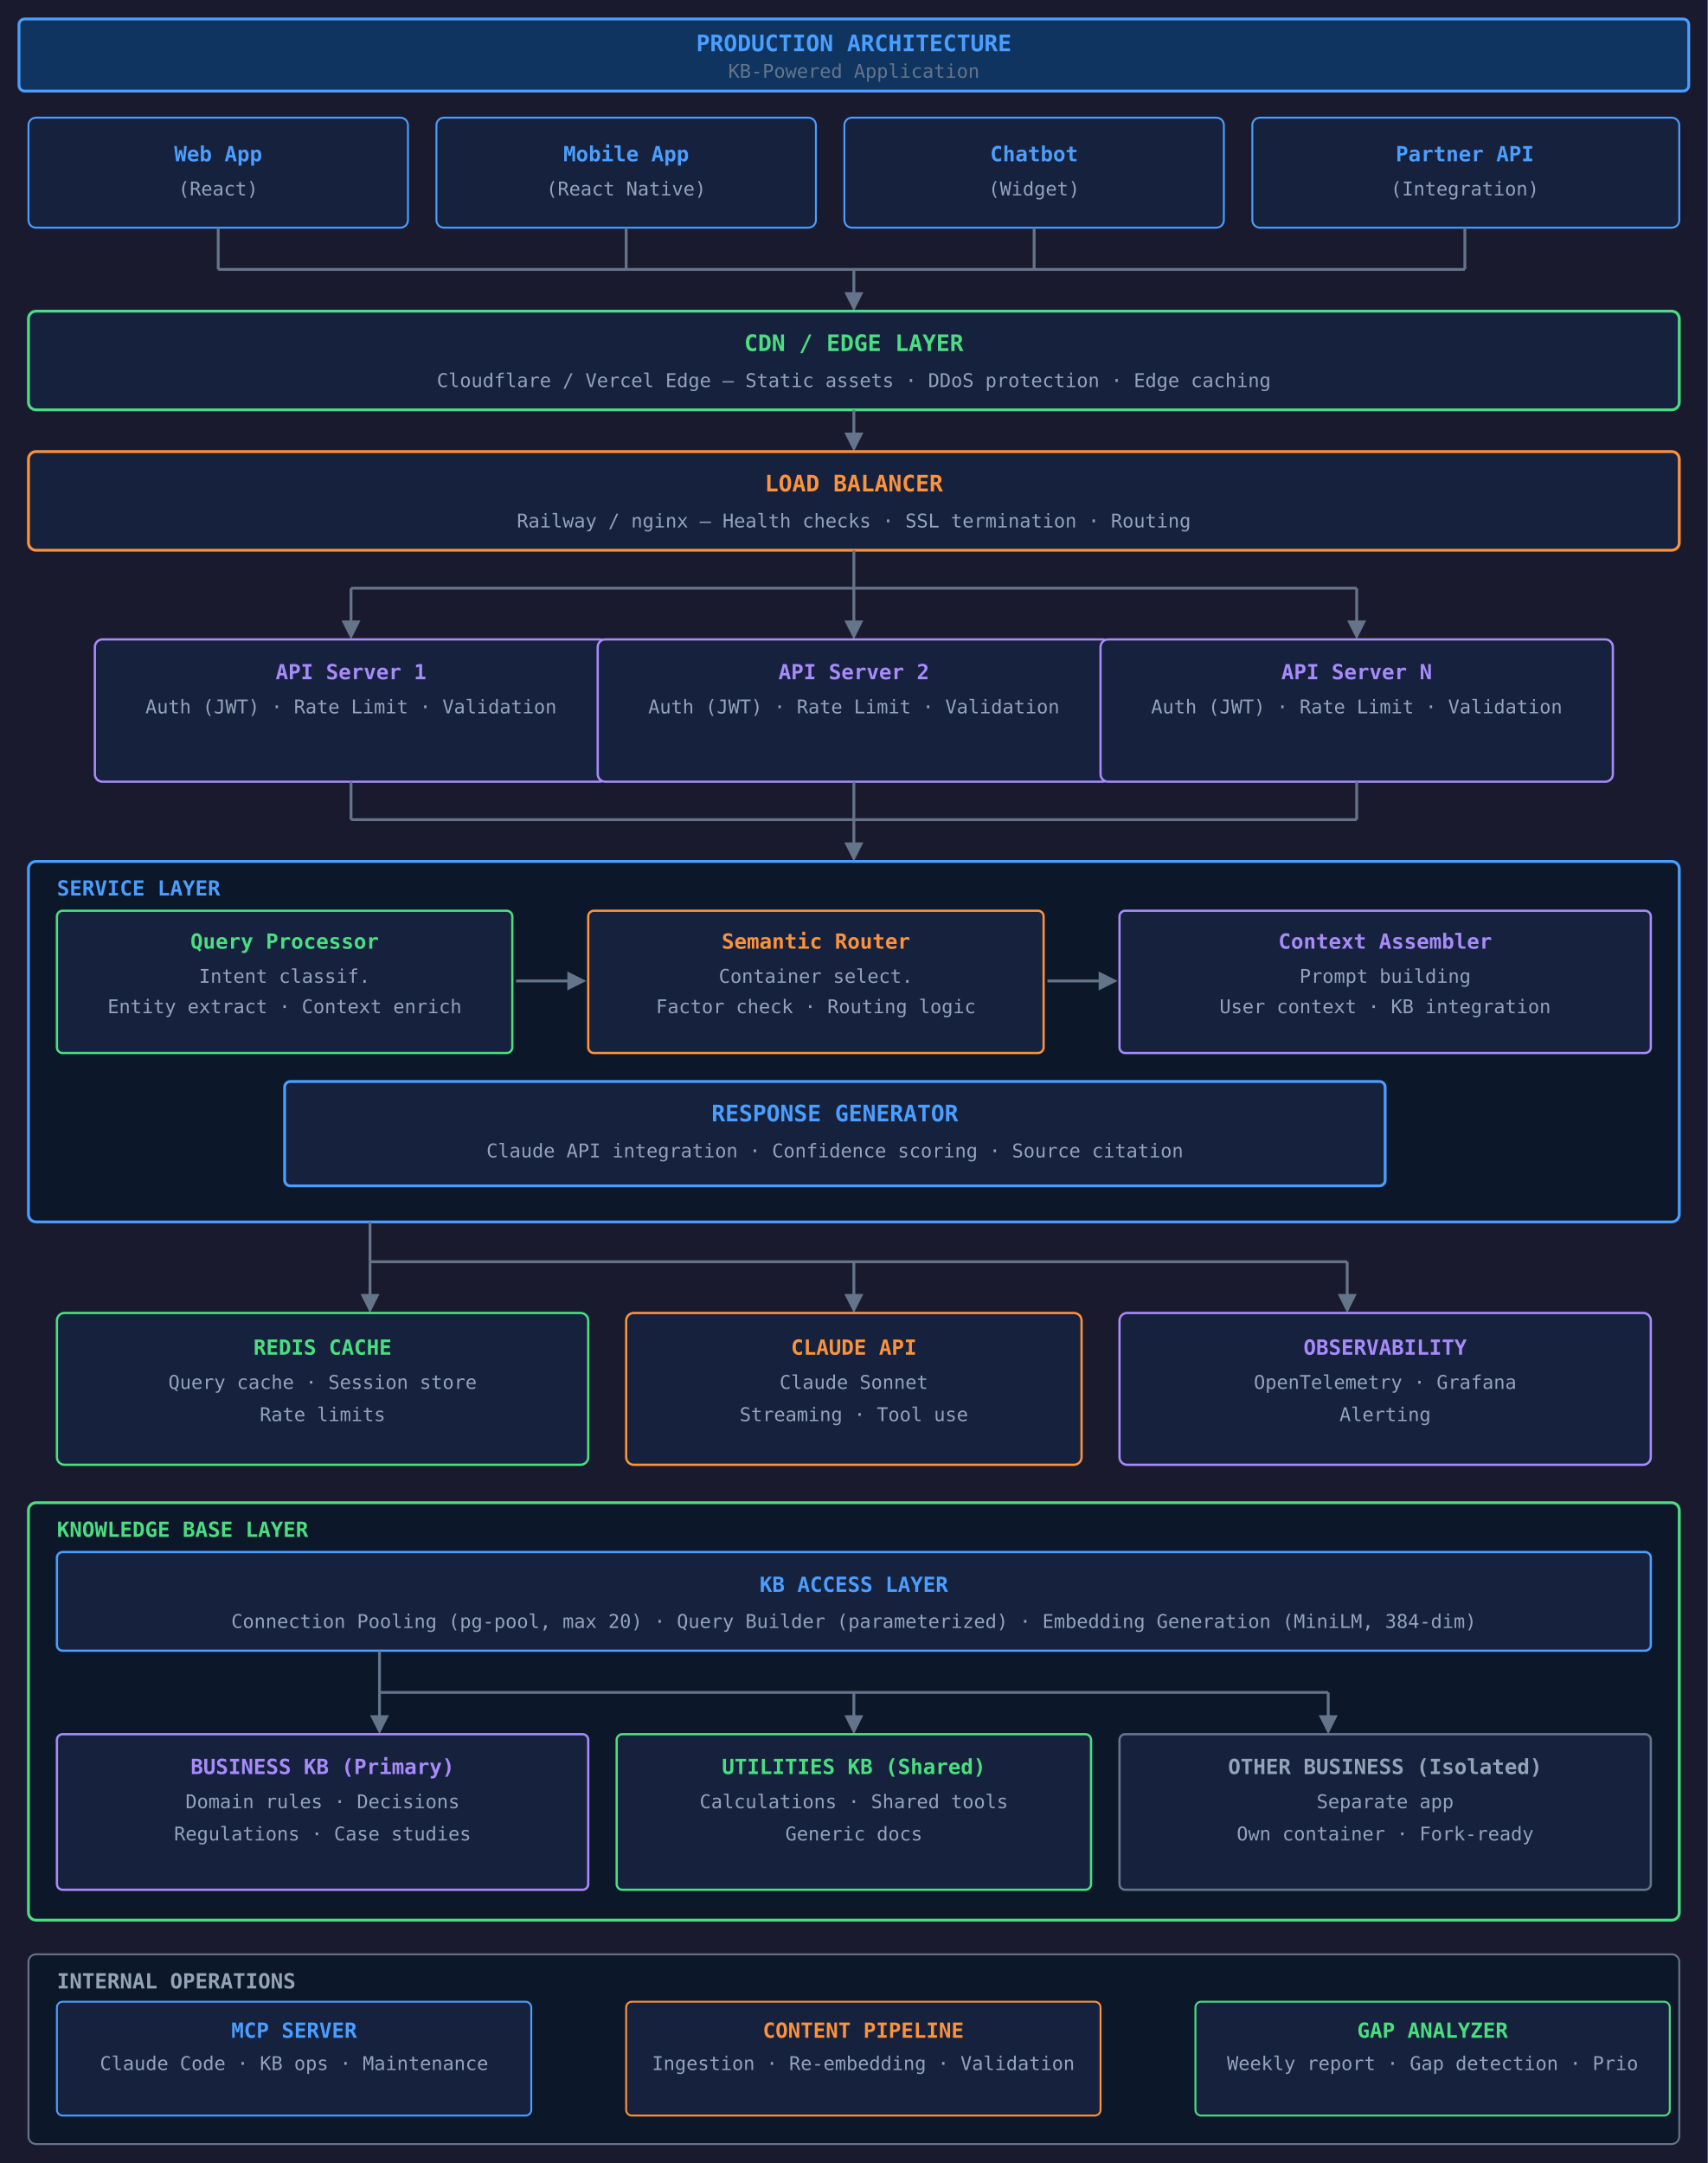
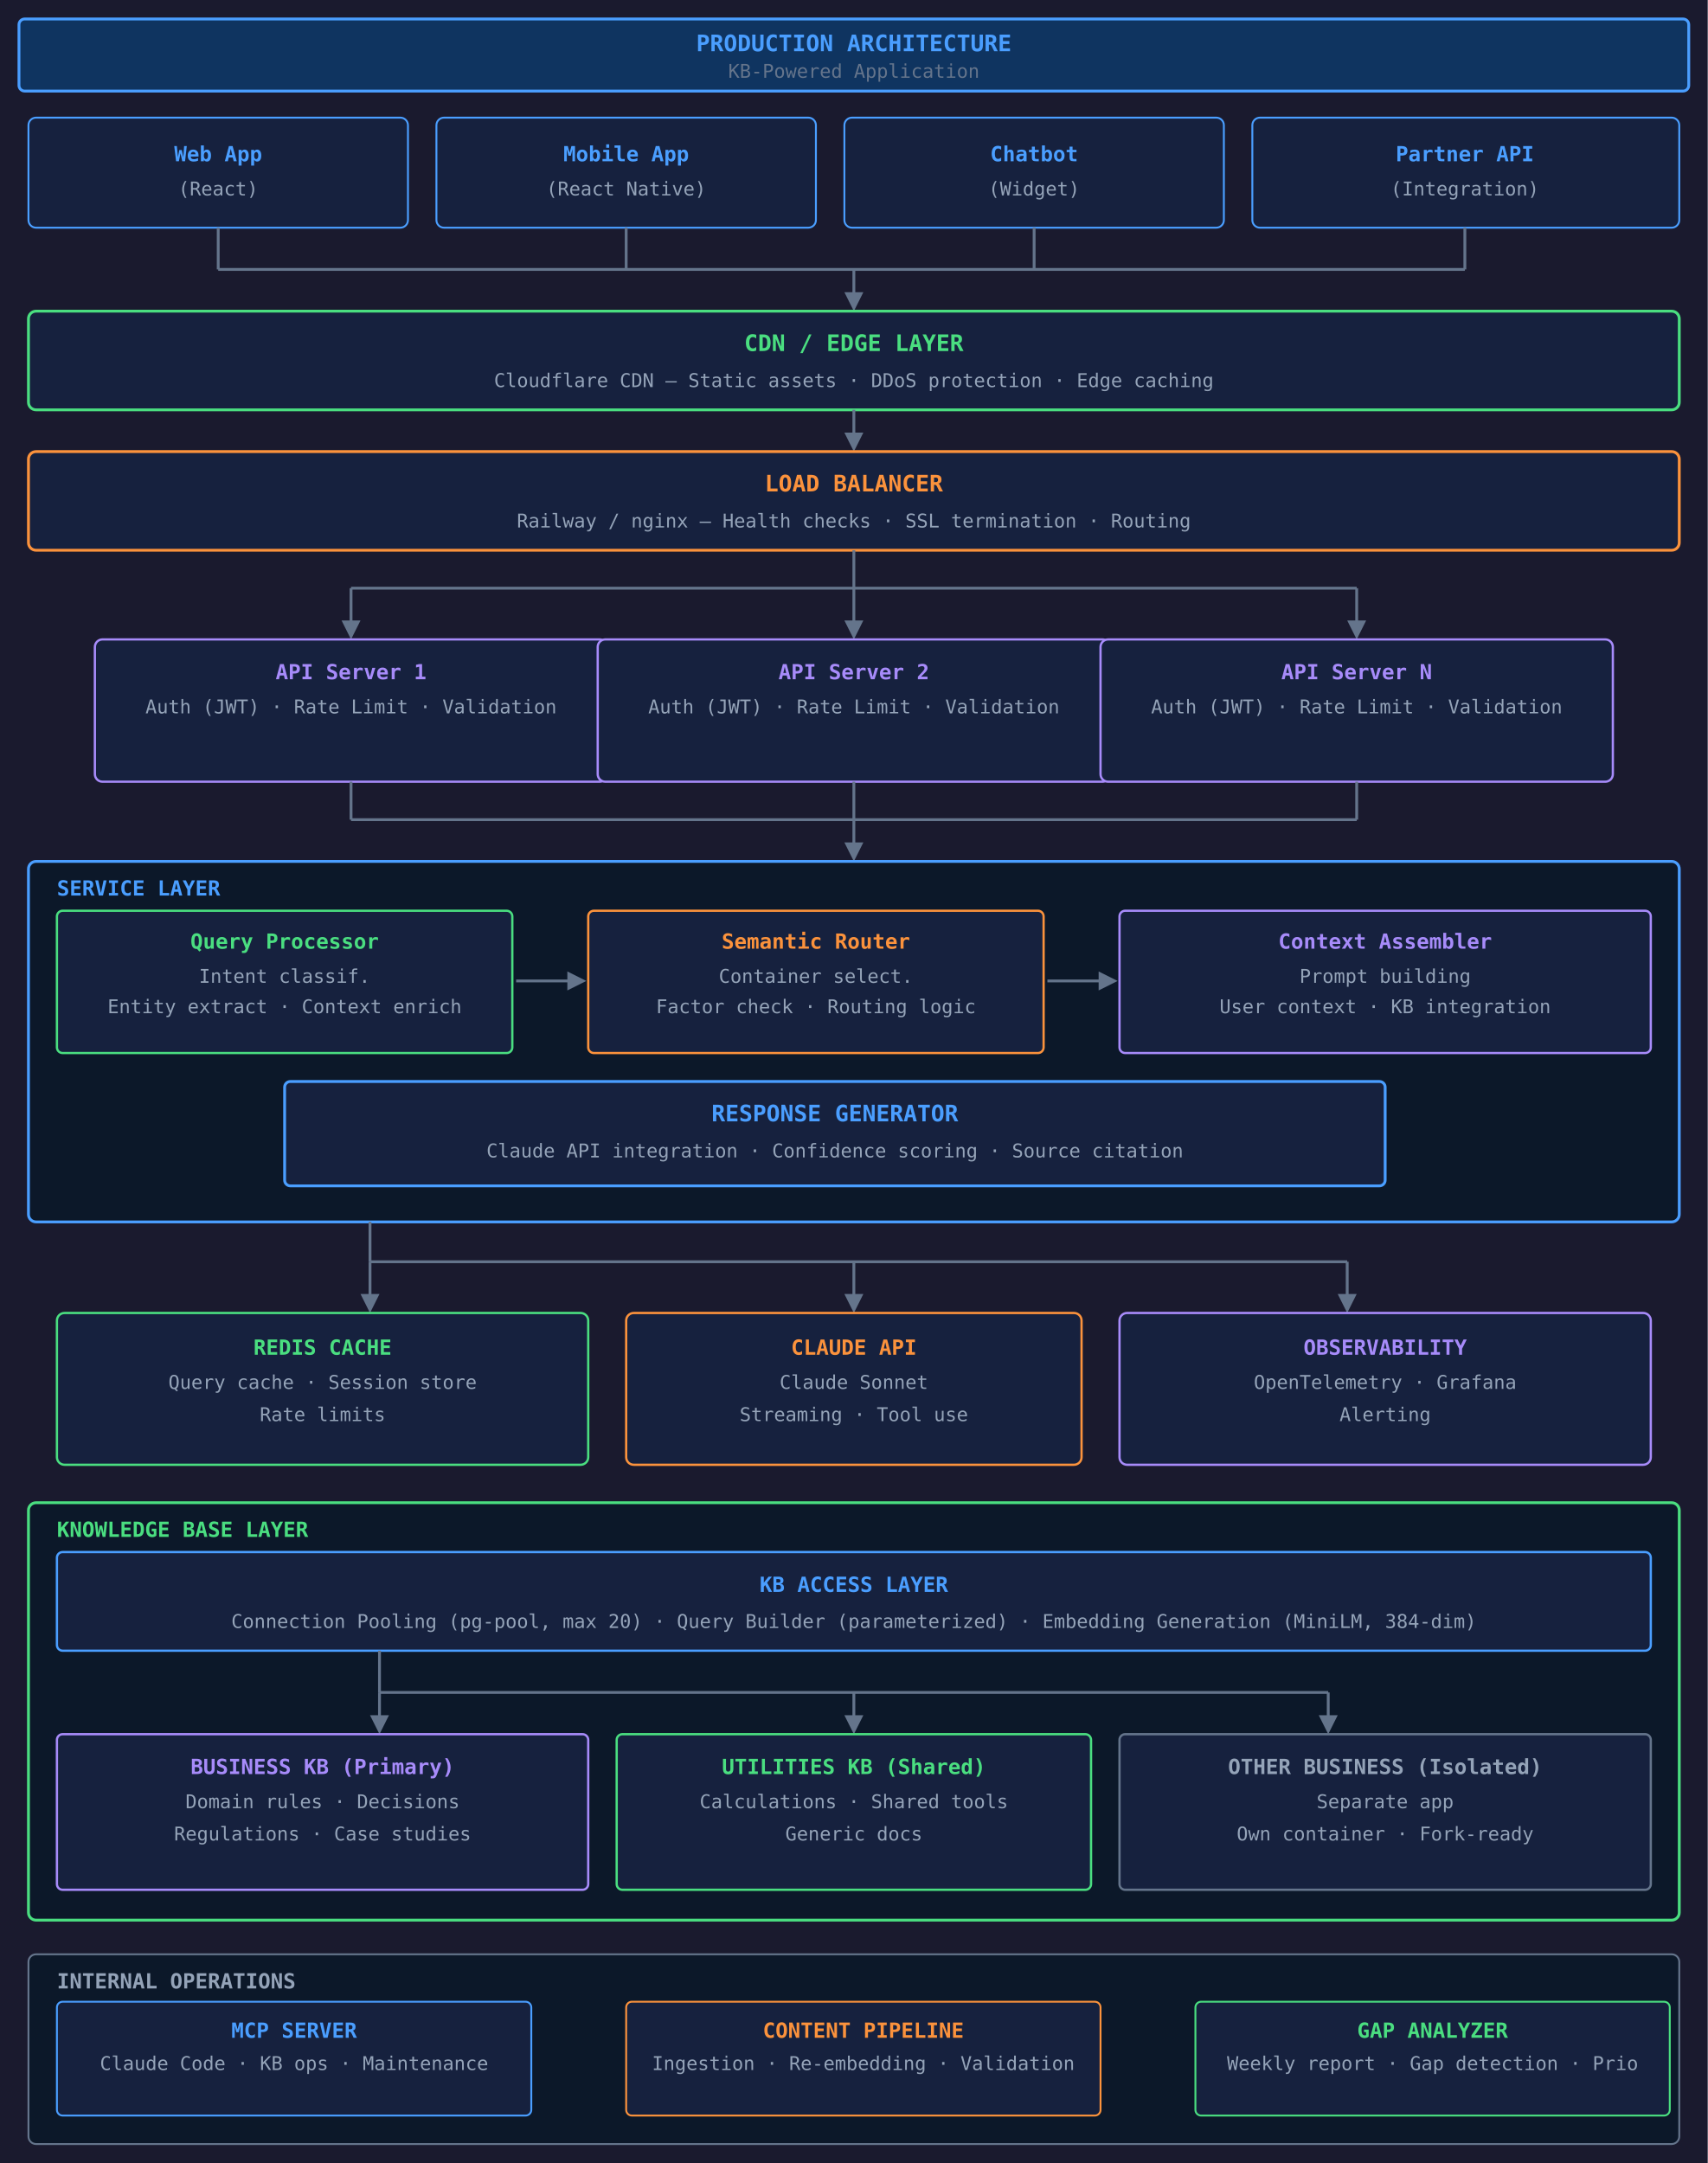
<svg xmlns="http://www.w3.org/2000/svg" viewBox="0 0 900 1140" width="900" height="1140">
  <rect width="900" height="1140" fill="#1a1a2e" />
  <rect x="10" y="10" width="880" height="38" rx="3" fill="#0f3460" stroke="#4a9eff" stroke-width="1.5" />
  <text x="450" y="27" fill="#4a9eff" font-family="monospace" font-size="12" font-weight="bold" text-anchor="middle">PRODUCTION ARCHITECTURE</text>
  <text x="450" y="41" fill="#64748b" font-family="monospace" font-size="10" text-anchor="middle">KB-Powered Application</text>
  <rect x="15" y="62" width="200" height="58" rx="4" fill="#16213e" stroke="#4a9eff" stroke-width="1" />
  <text x="115" y="85" fill="#4a9eff" font-family="monospace" font-size="11" font-weight="bold" text-anchor="middle">Web App</text>
  <text x="115" y="103" fill="#94a3b8" font-family="monospace" font-size="10" text-anchor="middle">(React)</text>
  <rect x="230" y="62" width="200" height="58" rx="4" fill="#16213e" stroke="#4a9eff" stroke-width="1" />
  <text x="330" y="85" fill="#4a9eff" font-family="monospace" font-size="11" font-weight="bold" text-anchor="middle">Mobile App</text>
  <text x="330" y="103" fill="#94a3b8" font-family="monospace" font-size="10" text-anchor="middle">(React Native)</text>
  <rect x="445" y="62" width="200" height="58" rx="4" fill="#16213e" stroke="#4a9eff" stroke-width="1" />
  <text x="545" y="85" fill="#4a9eff" font-family="monospace" font-size="11" font-weight="bold" text-anchor="middle">Chatbot</text>
  <text x="545" y="103" fill="#94a3b8" font-family="monospace" font-size="10" text-anchor="middle">(Widget)</text>
  <rect x="660" y="62" width="225" height="58" rx="4" fill="#16213e" stroke="#4a9eff" stroke-width="1" />
  <text x="772" y="85" fill="#4a9eff" font-family="monospace" font-size="11" font-weight="bold" text-anchor="middle">Partner API</text>
  <text x="772" y="103" fill="#94a3b8" font-family="monospace" font-size="10" text-anchor="middle">(Integration)</text>
  <line x1="115" y1="120" x2="115" y2="142" stroke="#64748b" stroke-width="1.5" />
  <line x1="330" y1="120" x2="330" y2="142" stroke="#64748b" stroke-width="1.5" />
  <line x1="545" y1="120" x2="545" y2="142" stroke="#64748b" stroke-width="1.5" />
  <line x1="772" y1="120" x2="772" y2="142" stroke="#64748b" stroke-width="1.5" />
  <line x1="115" y1="142" x2="772" y2="142" stroke="#64748b" stroke-width="1.5" />
  <line x1="450" y1="142" x2="450" y2="157" stroke="#64748b" stroke-width="1.5" />
  <polygon points="445,154 450,164 455,154" fill="#64748b" />
  <rect x="15" y="164" width="870" height="52" rx="4" fill="#16213e" stroke="#4ade80" stroke-width="1.5" />
  <text x="450" y="185" fill="#4ade80" font-family="monospace" font-size="12" font-weight="bold" text-anchor="middle">CDN / EDGE LAYER</text>
-   <text x="450" y="204" fill="#94a3b8" font-family="monospace" font-size="10" text-anchor="middle">Cloudflare / Vercel Edge — Static assets · DDoS protection · Edge caching</text>
+   <text x="450" y="204" fill="#94a3b8" font-family="monospace" font-size="10" text-anchor="middle">Cloudflare CDN — Static assets · DDoS protection · Edge caching</text>
  <line x1="450" y1="216" x2="450" y2="231" stroke="#64748b" stroke-width="1.5" />
  <polygon points="445,228 450,238 455,228" fill="#64748b" />
  <rect x="15" y="238" width="870" height="52" rx="4" fill="#16213e" stroke="#fb923c" stroke-width="1.5" />
  <text x="450" y="259" fill="#fb923c" font-family="monospace" font-size="12" font-weight="bold" text-anchor="middle">LOAD BALANCER</text>
  <text x="450" y="278" fill="#94a3b8" font-family="monospace" font-size="10" text-anchor="middle">Railway / nginx — Health checks · SSL termination · Routing</text>
  <line x1="450" y1="290" x2="450" y2="310" stroke="#64748b" stroke-width="1.5" />
  <line x1="185" y1="310" x2="715" y2="310" stroke="#64748b" stroke-width="1.5" />
  <line x1="185" y1="310" x2="185" y2="330" stroke="#64748b" stroke-width="1.5" />
  <polygon points="180,327 185,337 190,327" fill="#64748b" />
  <line x1="450" y1="310" x2="450" y2="330" stroke="#64748b" stroke-width="1.5" />
  <polygon points="445,327 450,337 455,327" fill="#64748b" />
  <line x1="715" y1="310" x2="715" y2="330" stroke="#64748b" stroke-width="1.5" />
  <polygon points="710,327 715,337 720,327" fill="#64748b" />
  <rect x="50" y="337" width="270" height="75" rx="4" fill="#16213e" stroke="#a78bfa" stroke-width="1.2" />
  <text x="185" y="358" fill="#a78bfa" font-family="monospace" font-size="11" font-weight="bold" text-anchor="middle">API Server 1</text>
  <text x="185" y="376" fill="#94a3b8" font-family="monospace" font-size="10" text-anchor="middle">Auth (JWT) · Rate Limit · Validation</text>
  <rect x="315" y="337" width="270" height="75" rx="4" fill="#16213e" stroke="#a78bfa" stroke-width="1.2" />
  <text x="450" y="358" fill="#a78bfa" font-family="monospace" font-size="11" font-weight="bold" text-anchor="middle">API Server 2</text>
  <text x="450" y="376" fill="#94a3b8" font-family="monospace" font-size="10" text-anchor="middle">Auth (JWT) · Rate Limit · Validation</text>
  <rect x="580" y="337" width="270" height="75" rx="4" fill="#16213e" stroke="#a78bfa" stroke-width="1.2" />
  <text x="715" y="358" fill="#a78bfa" font-family="monospace" font-size="11" font-weight="bold" text-anchor="middle">API Server N</text>
  <text x="715" y="376" fill="#94a3b8" font-family="monospace" font-size="10" text-anchor="middle">Auth (JWT) · Rate Limit · Validation</text>
  <line x1="185" y1="412" x2="185" y2="432" stroke="#64748b" stroke-width="1.5" />
  <line x1="450" y1="412" x2="450" y2="432" stroke="#64748b" stroke-width="1.5" />
  <line x1="715" y1="412" x2="715" y2="432" stroke="#64748b" stroke-width="1.5" />
  <line x1="185" y1="432" x2="715" y2="432" stroke="#64748b" stroke-width="1.5" />
  <line x1="450" y1="432" x2="450" y2="447" stroke="#64748b" stroke-width="1.5" />
  <polygon points="445,444 450,454 455,444" fill="#64748b" />
  <rect x="15" y="454" width="870" height="190" rx="4" fill="#0c1829" stroke="#4a9eff" stroke-width="1.5" />
  <text x="30" y="472" fill="#4a9eff" font-family="monospace" font-size="11" font-weight="bold">SERVICE LAYER</text>
  <rect x="30" y="480" width="240" height="75" rx="3" fill="#16213e" stroke="#4ade80" stroke-width="1.2" />
  <text x="150" y="500" fill="#4ade80" font-family="monospace" font-size="11" font-weight="bold" text-anchor="middle">Query Processor</text>
  <text x="150" y="518" fill="#94a3b8" font-family="monospace" font-size="10" text-anchor="middle">Intent classif.</text>
  <text x="150" y="534" fill="#94a3b8" font-family="monospace" font-size="10" text-anchor="middle">Entity extract · Context enrich</text>
  <line x1="272" y1="517" x2="302" y2="517" stroke="#64748b" stroke-width="1.5" />
  <polygon points="299,512 309,517 299,522" fill="#64748b" />
  <rect x="310" y="480" width="240" height="75" rx="3" fill="#16213e" stroke="#fb923c" stroke-width="1.2" />
  <text x="430" y="500" fill="#fb923c" font-family="monospace" font-size="11" font-weight="bold" text-anchor="middle">Semantic Router</text>
  <text x="430" y="518" fill="#94a3b8" font-family="monospace" font-size="10" text-anchor="middle">Container select.</text>
  <text x="430" y="534" fill="#94a3b8" font-family="monospace" font-size="10" text-anchor="middle">Factor check · Routing logic</text>
  <line x1="552" y1="517" x2="582" y2="517" stroke="#64748b" stroke-width="1.5" />
  <polygon points="579,512 589,517 579,522" fill="#64748b" />
  <rect x="590" y="480" width="280" height="75" rx="3" fill="#16213e" stroke="#a78bfa" stroke-width="1.2" />
  <text x="730" y="500" fill="#a78bfa" font-family="monospace" font-size="11" font-weight="bold" text-anchor="middle">Context Assembler</text>
  <text x="730" y="518" fill="#94a3b8" font-family="monospace" font-size="10" text-anchor="middle">Prompt building</text>
  <text x="730" y="534" fill="#94a3b8" font-family="monospace" font-size="10" text-anchor="middle">User context · KB integration</text>
  <rect x="150" y="570" width="580" height="55" rx="3" fill="#16213e" stroke="#4a9eff" stroke-width="1.5" />
  <text x="440" y="591" fill="#4a9eff" font-family="monospace" font-size="12" font-weight="bold" text-anchor="middle">RESPONSE GENERATOR</text>
  <text x="440" y="610" fill="#94a3b8" font-family="monospace" font-size="10" text-anchor="middle">Claude API integration · Confidence scoring · Source citation</text>
  <line x1="195" y1="644" x2="195" y2="665" stroke="#64748b" stroke-width="1.5" />
  <line x1="195" y1="665" x2="710" y2="665" stroke="#64748b" stroke-width="1.5" />
  <line x1="195" y1="665" x2="195" y2="685" stroke="#64748b" stroke-width="1.5" />
  <polygon points="190,682 195,692 200,682" fill="#64748b" />
  <line x1="450" y1="665" x2="450" y2="685" stroke="#64748b" stroke-width="1.5" />
  <polygon points="445,682 450,692 455,682" fill="#64748b" />
  <line x1="710" y1="665" x2="710" y2="685" stroke="#64748b" stroke-width="1.5" />
  <polygon points="705,682 710,692 715,682" fill="#64748b" />
  <rect x="30" y="692" width="280" height="80" rx="4" fill="#16213e" stroke="#4ade80" stroke-width="1.2" />
  <text x="170" y="714" fill="#4ade80" font-family="monospace" font-size="11" font-weight="bold" text-anchor="middle">REDIS CACHE</text>
  <text x="170" y="732" fill="#94a3b8" font-family="monospace" font-size="10" text-anchor="middle">Query cache · Session store</text>
  <text x="170" y="749" fill="#94a3b8" font-family="monospace" font-size="10" text-anchor="middle">Rate limits</text>
  <rect x="330" y="692" width="240" height="80" rx="4" fill="#16213e" stroke="#fb923c" stroke-width="1.2" />
  <text x="450" y="714" fill="#fb923c" font-family="monospace" font-size="11" font-weight="bold" text-anchor="middle">CLAUDE API</text>
  <text x="450" y="732" fill="#94a3b8" font-family="monospace" font-size="10" text-anchor="middle">Claude Sonnet</text>
  <text x="450" y="749" fill="#94a3b8" font-family="monospace" font-size="10" text-anchor="middle">Streaming · Tool use</text>
  <rect x="590" y="692" width="280" height="80" rx="4" fill="#16213e" stroke="#a78bfa" stroke-width="1.2" />
  <text x="730" y="714" fill="#a78bfa" font-family="monospace" font-size="11" font-weight="bold" text-anchor="middle">OBSERVABILITY</text>
  <text x="730" y="732" fill="#94a3b8" font-family="monospace" font-size="10" text-anchor="middle">OpenTelemetry · Grafana</text>
  <text x="730" y="749" fill="#94a3b8" font-family="monospace" font-size="10" text-anchor="middle">Alerting</text>
  <rect x="15" y="792" width="870" height="220" rx="4" fill="#0c1829" stroke="#4ade80" stroke-width="1.5" />
  <text x="30" y="810" fill="#4ade80" font-family="monospace" font-size="11" font-weight="bold">KNOWLEDGE BASE LAYER</text>
  <rect x="30" y="818" width="840" height="52" rx="3" fill="#16213e" stroke="#4a9eff" stroke-width="1.2" />
  <text x="450" y="839" fill="#4a9eff" font-family="monospace" font-size="11" font-weight="bold" text-anchor="middle">KB ACCESS LAYER</text>
  <text x="450" y="858" fill="#94a3b8" font-family="monospace" font-size="10" text-anchor="middle">Connection Pooling (pg-pool, max 20) · Query Builder (parameterized) · Embedding Generation (MiniLM, 384-dim)</text>
  <line x1="200" y1="870" x2="200" y2="892" stroke="#64748b" stroke-width="1.5" />
  <line x1="200" y1="892" x2="700" y2="892" stroke="#64748b" stroke-width="1.5" />
  <line x1="200" y1="892" x2="200" y2="907" stroke="#64748b" stroke-width="1.5" />
  <polygon points="195,904 200,914 205,904" fill="#64748b" />
  <line x1="450" y1="892" x2="450" y2="907" stroke="#64748b" stroke-width="1.5" />
  <polygon points="445,904 450,914 455,904" fill="#64748b" />
  <line x1="700" y1="892" x2="700" y2="907" stroke="#64748b" stroke-width="1.5" />
  <polygon points="695,904 700,914 705,904" fill="#64748b" />
  <rect x="30" y="914" width="280" height="82" rx="3" fill="#16213e" stroke="#a78bfa" stroke-width="1.2" />
  <text x="170" y="935" fill="#a78bfa" font-family="monospace" font-size="11" font-weight="bold" text-anchor="middle">BUSINESS KB (Primary)</text>
  <text x="170" y="953" fill="#94a3b8" font-family="monospace" font-size="10" text-anchor="middle">Domain rules · Decisions</text>
  <text x="170" y="970" fill="#94a3b8" font-family="monospace" font-size="10" text-anchor="middle">Regulations · Case studies</text>
  <rect x="325" y="914" width="250" height="82" rx="3" fill="#16213e" stroke="#4ade80" stroke-width="1.2" />
  <text x="450" y="935" fill="#4ade80" font-family="monospace" font-size="11" font-weight="bold" text-anchor="middle">UTILITIES KB (Shared)</text>
  <text x="450" y="953" fill="#94a3b8" font-family="monospace" font-size="10" text-anchor="middle">Calculations · Shared tools</text>
  <text x="450" y="970" fill="#94a3b8" font-family="monospace" font-size="10" text-anchor="middle">Generic docs</text>
  <rect x="590" y="914" width="280" height="82" rx="3" fill="#16213e" stroke="#64748b" stroke-width="1.2" />
  <text x="730" y="935" fill="#94a3b8" font-family="monospace" font-size="11" font-weight="bold" text-anchor="middle">OTHER BUSINESS (Isolated)</text>
  <text x="730" y="953" fill="#94a3b8" font-family="monospace" font-size="10" text-anchor="middle">Separate app</text>
  <text x="730" y="970" fill="#94a3b8" font-family="monospace" font-size="10" text-anchor="middle">Own container · Fork-ready</text>
  <rect x="15" y="1030" width="870" height="100" rx="4" fill="#0c1829" stroke="#64748b" stroke-width="1" />
  <text x="30" y="1048" fill="#94a3b8" font-family="monospace" font-size="11" font-weight="bold">INTERNAL OPERATIONS</text>
  <rect x="30" y="1055" width="250" height="60" rx="3" fill="#16213e" stroke="#4a9eff" stroke-width="1" />
  <text x="155" y="1074" fill="#4a9eff" font-family="monospace" font-size="11" font-weight="bold" text-anchor="middle">MCP SERVER</text>
  <text x="155" y="1091" fill="#94a3b8" font-family="monospace" font-size="10" text-anchor="middle">Claude Code · KB ops · Maintenance</text>
  <rect x="330" y="1055" width="250" height="60" rx="3" fill="#16213e" stroke="#fb923c" stroke-width="1" />
  <text x="455" y="1074" fill="#fb923c" font-family="monospace" font-size="11" font-weight="bold" text-anchor="middle">CONTENT PIPELINE</text>
  <text x="455" y="1091" fill="#94a3b8" font-family="monospace" font-size="10" text-anchor="middle">Ingestion · Re-embedding · Validation</text>
  <rect x="630" y="1055" width="250" height="60" rx="3" fill="#16213e" stroke="#4ade80" stroke-width="1" />
  <text x="755" y="1074" fill="#4ade80" font-family="monospace" font-size="11" font-weight="bold" text-anchor="middle">GAP ANALYZER</text>
  <text x="755" y="1091" fill="#94a3b8" font-family="monospace" font-size="10" text-anchor="middle">Weekly report · Gap detection · Prio</text>
</svg>
